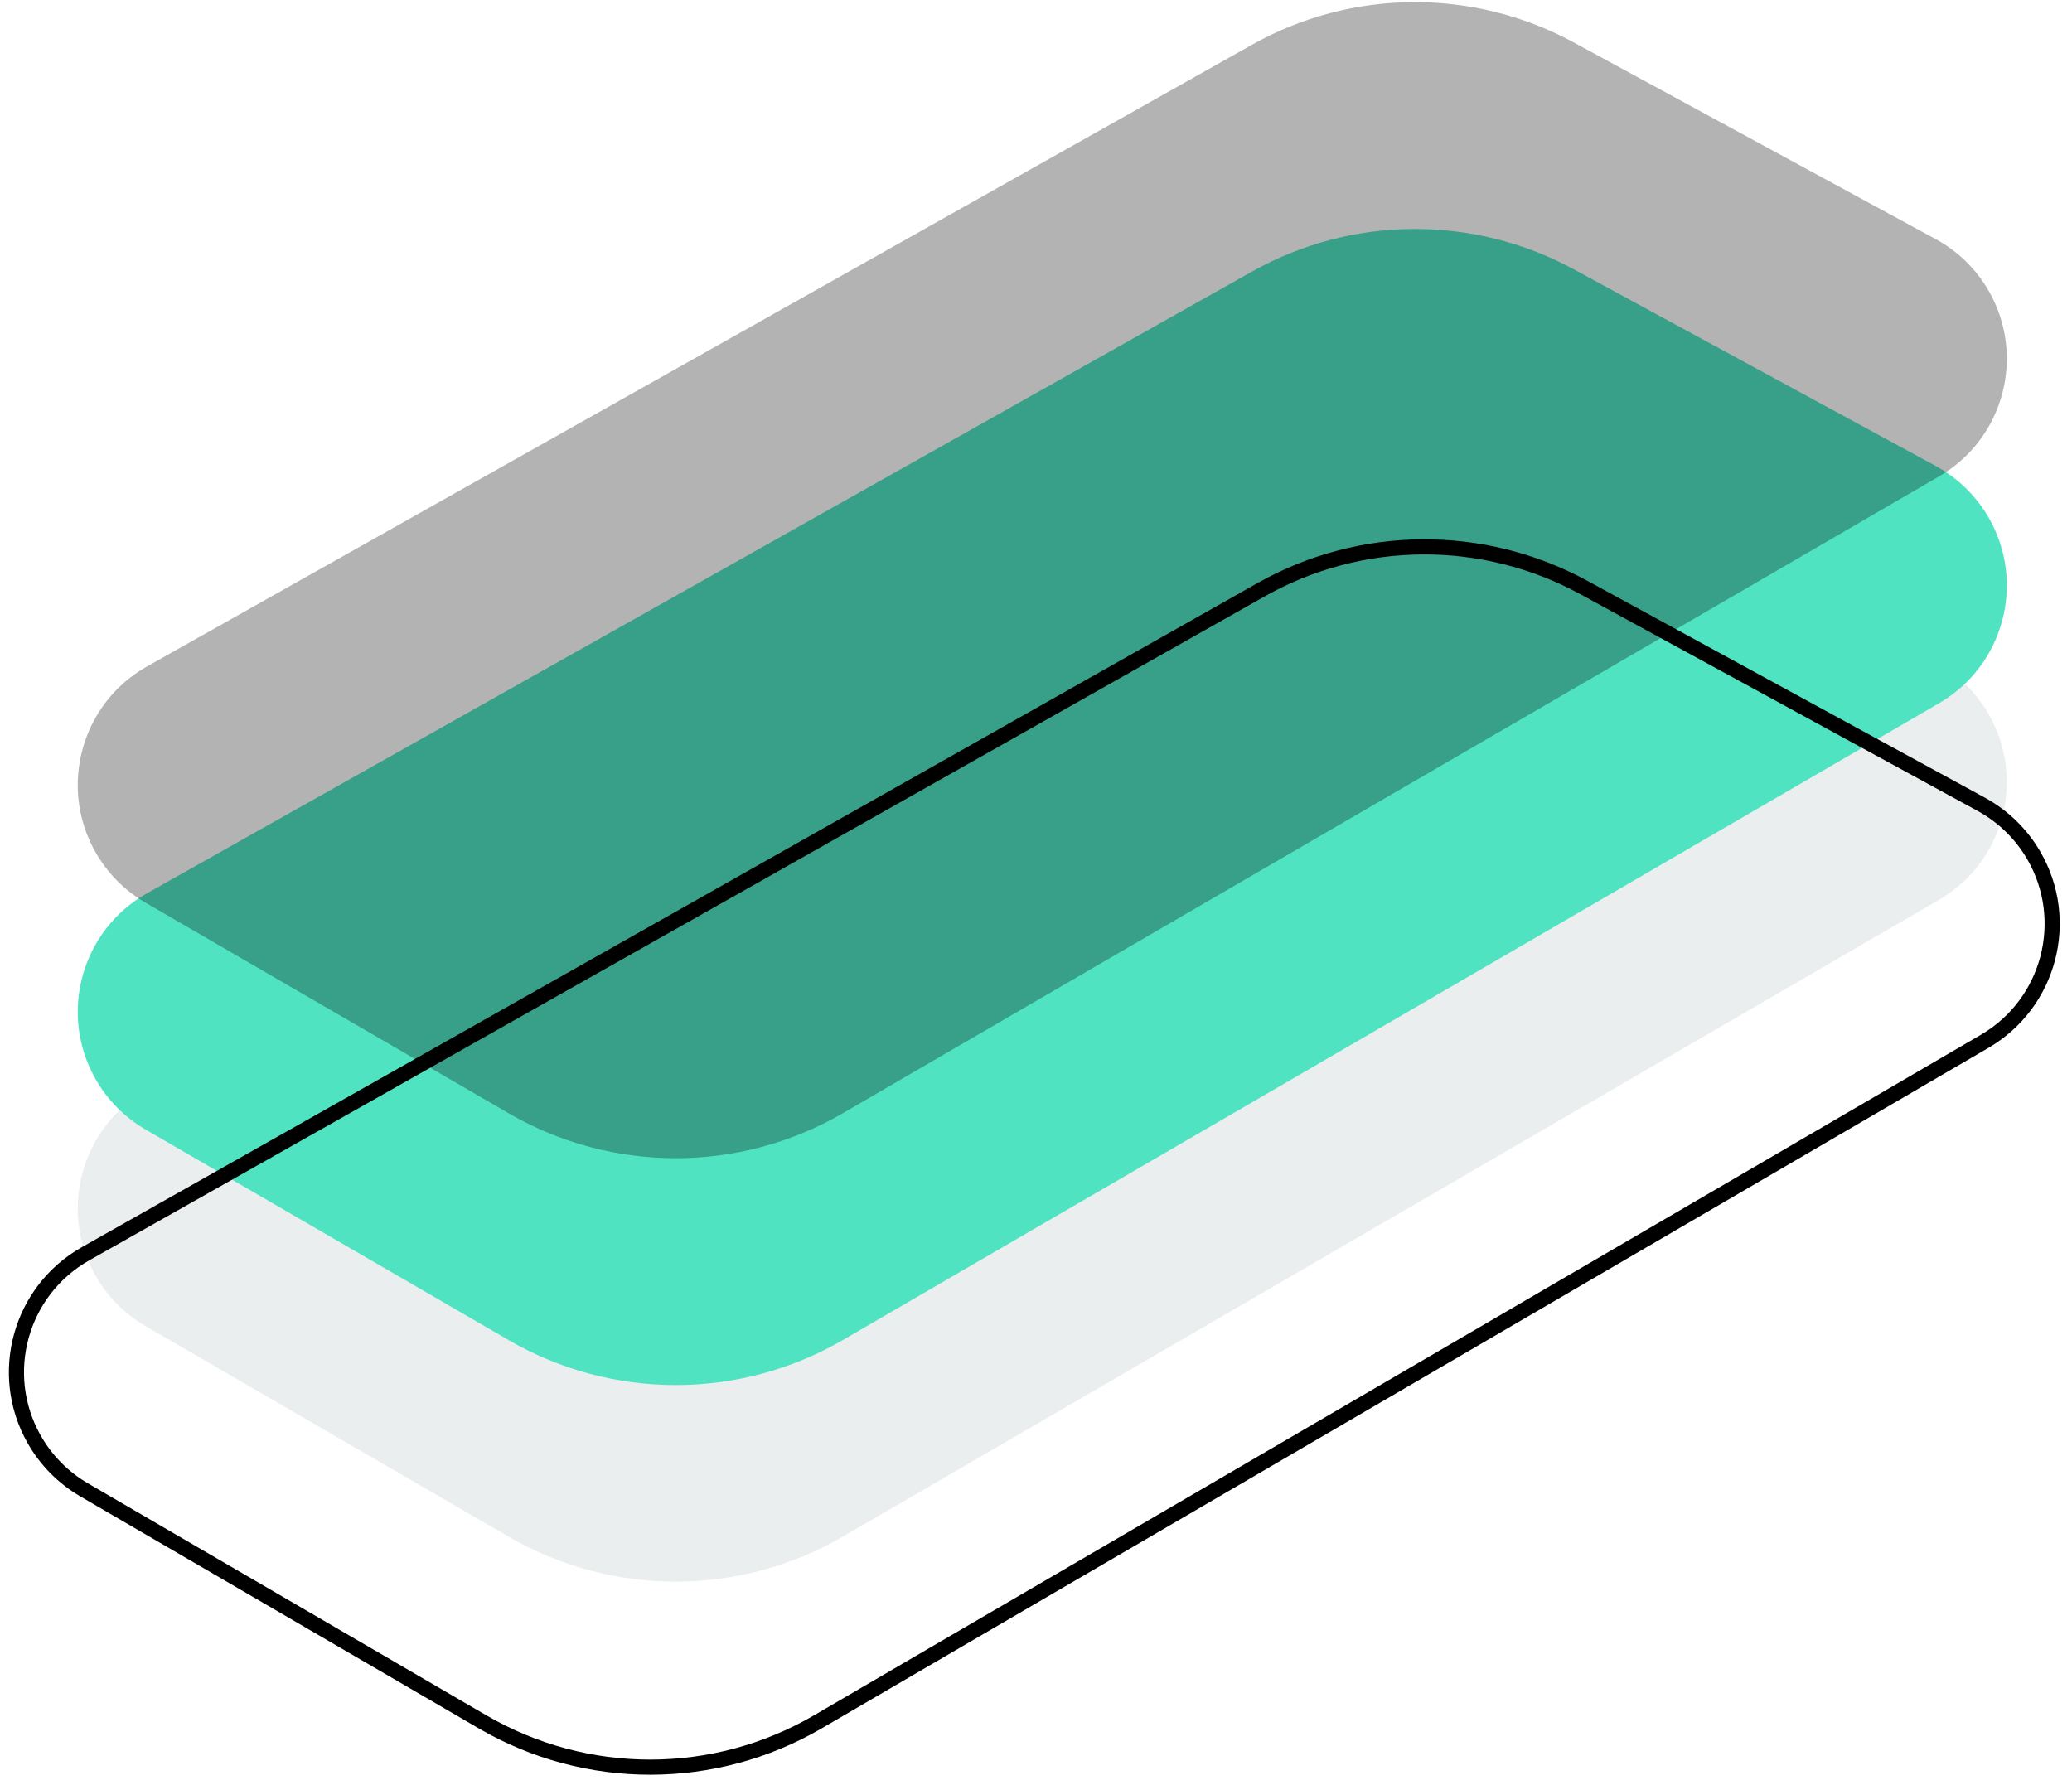
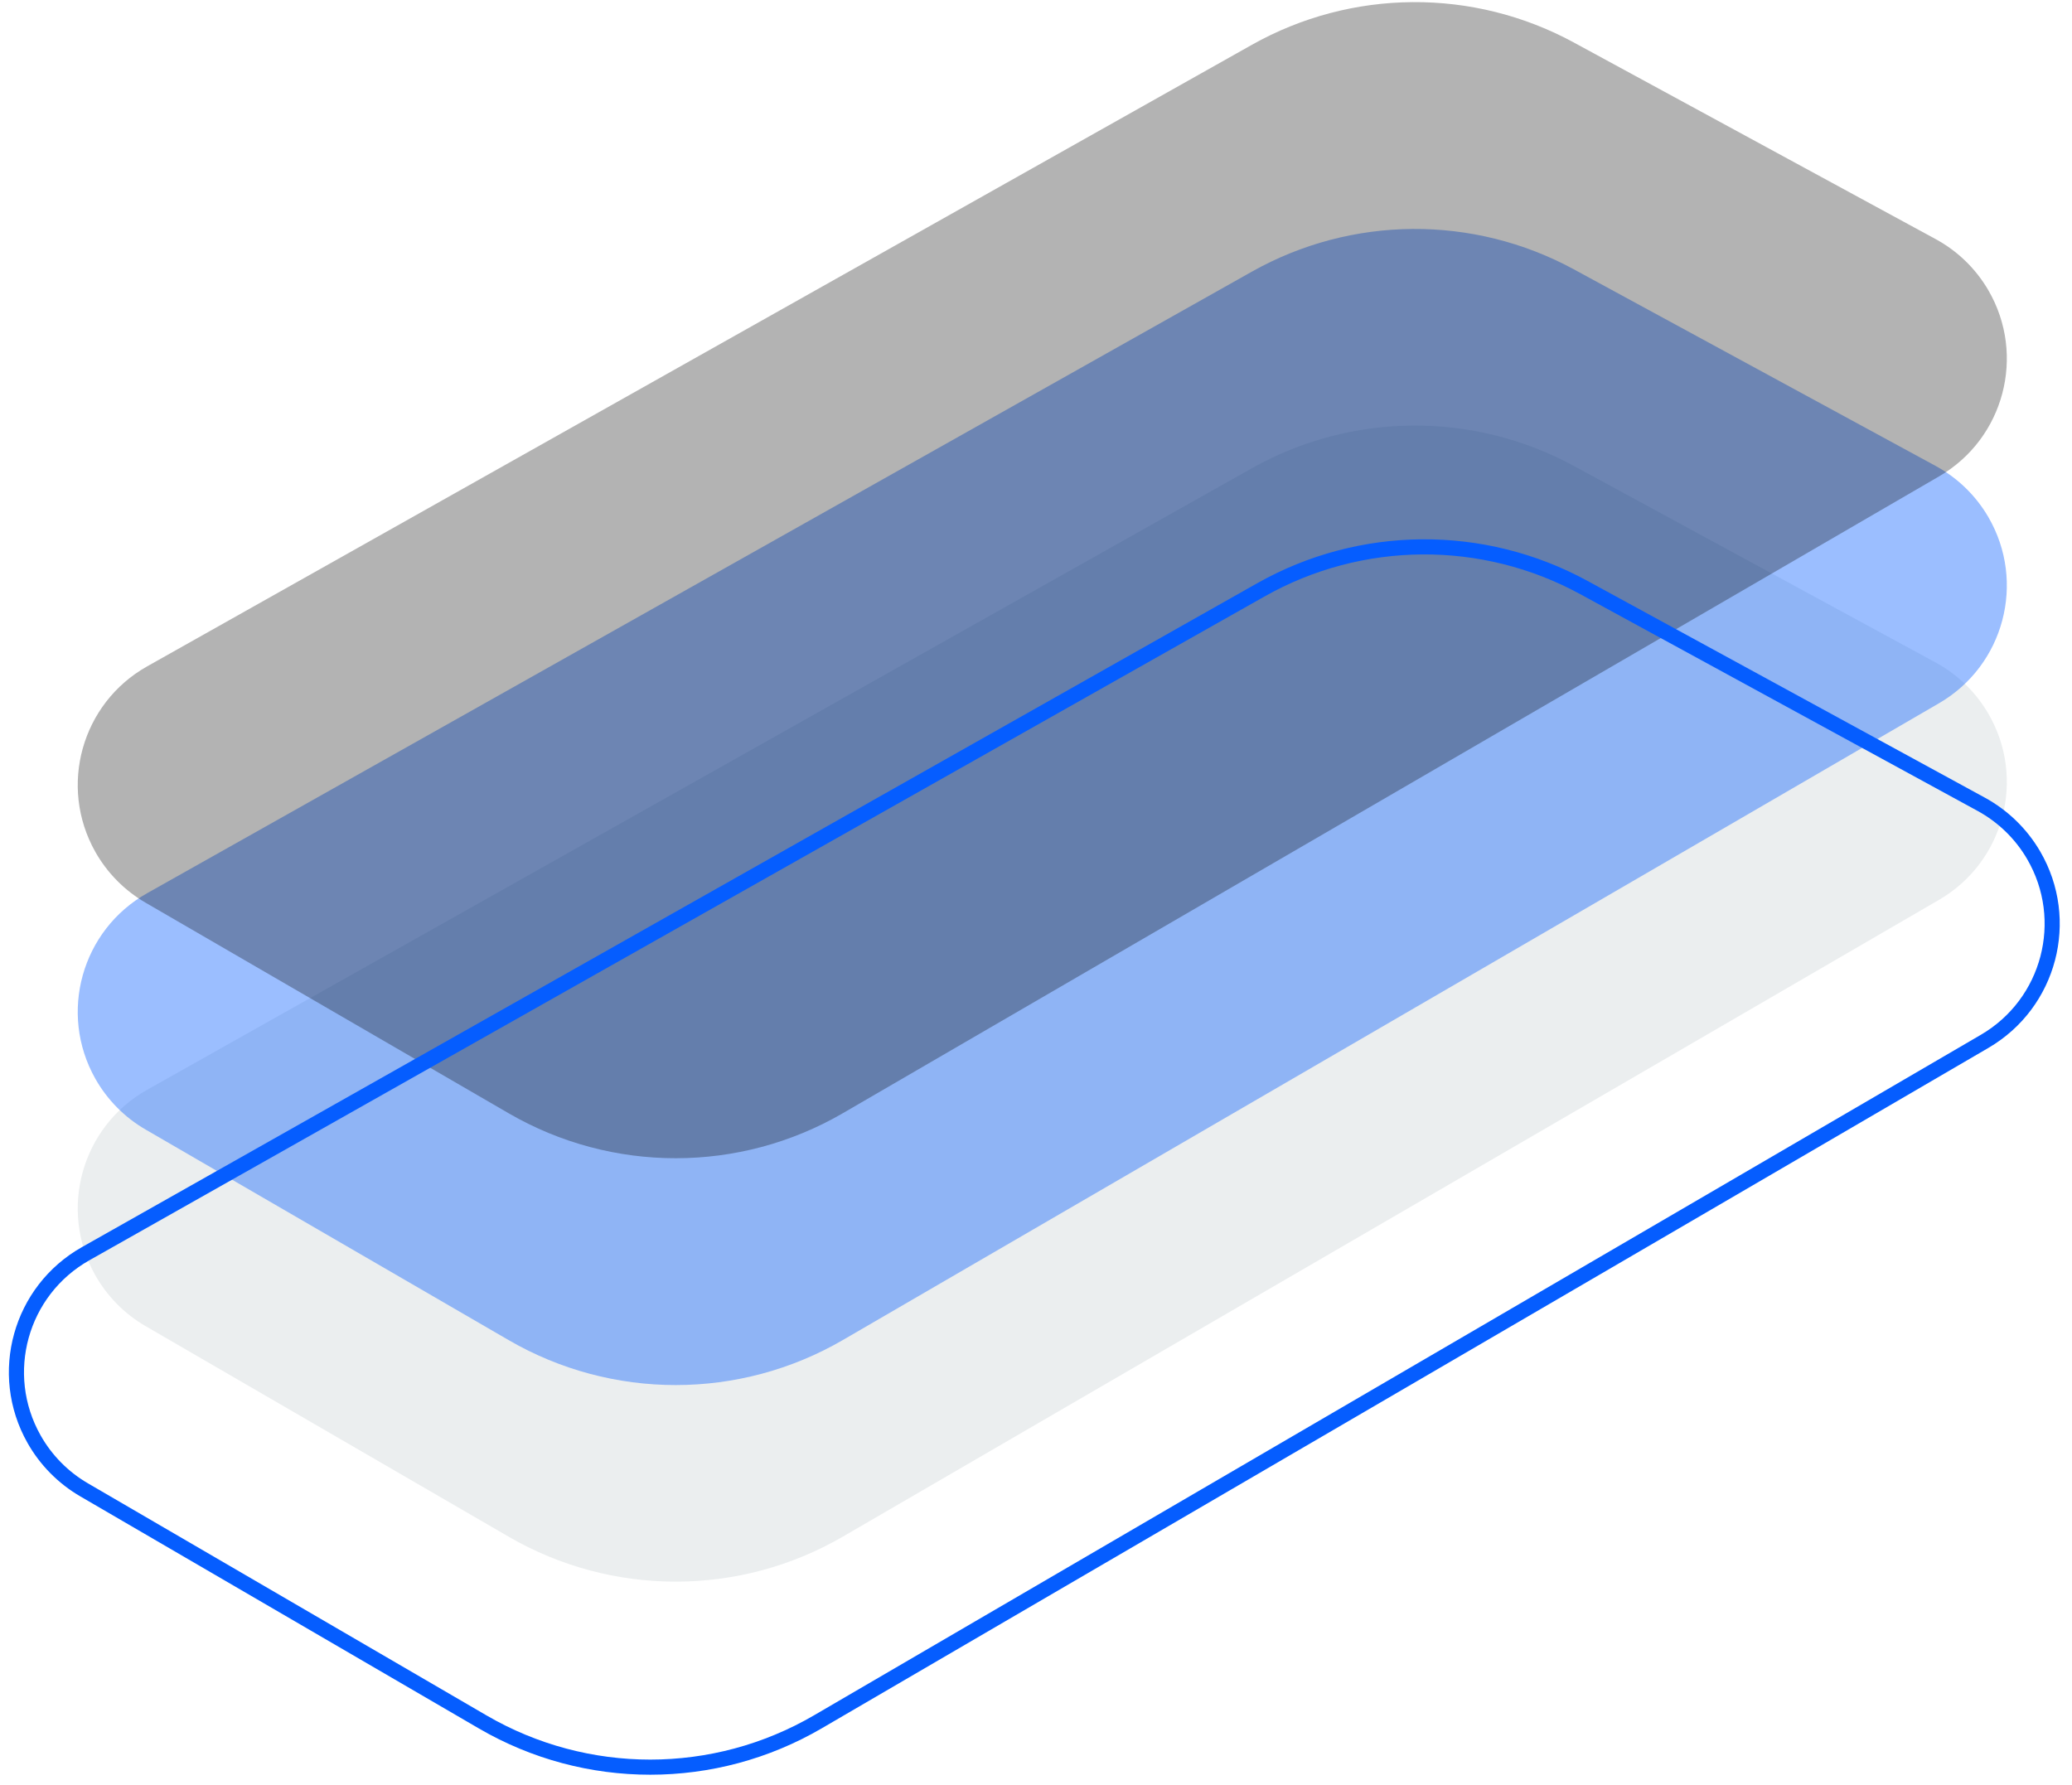
<svg xmlns="http://www.w3.org/2000/svg" width="137px" height="118px" viewBox="0 0 137 118" version="1.1">
  <g id="button" stroke="none" stroke-width="1" fill="none" fill-rule="evenodd">
    <g transform="translate(-8, -3)">
      <g id="colour-layers" transform="translate(4, 0)">
        <path d="M86.767,33.967 L13.728,75.066 C9.396,77.504 7.861,82.992 10.298,87.324 C11.087,88.724 12.236,89.889 13.626,90.695 L37.638,104.623 C44.469,108.585 52.9,108.582 59.728,104.615 L132.211,62.502 C136.509,60.005 137.969,54.497 135.472,50.199 C134.643,48.772 133.437,47.601 131.987,46.813 L108.061,33.81 C101.409,30.195 93.365,30.254 86.767,33.967 Z" id="Path-Copy-3" fill="#EBEEEF" style="mix-blend-mode: multiply;" />
-         <path d="M86.767,20.967 L13.728,62.066 C9.396,64.504 7.861,69.992 10.298,74.324 C11.087,75.724 12.236,76.889 13.626,77.695 L37.638,91.623 C44.469,95.585 52.9,95.582 59.728,91.615 L132.211,49.502 C136.509,47.005 137.969,41.497 135.472,37.199 C134.643,35.772 133.437,34.601 131.987,33.813 L108.061,20.81 C101.409,17.195 93.365,17.254 86.767,20.967 Z" id="Path-Copy-2" fill="#50E3C2" />
+         <path d="M86.767,20.967 L13.728,62.066 C9.396,64.504 7.861,69.992 10.298,74.324 C11.087,75.724 12.236,76.889 13.626,77.695 L37.638,91.623 C44.469,95.585 52.9,95.582 59.728,91.615 L132.211,49.502 C136.509,47.005 137.969,41.497 135.472,37.199 C134.643,35.772 133.437,34.601 131.987,33.813 L108.061,20.81 C101.409,17.195 93.365,17.254 86.767,20.967 Z" id="Path-Copy-2" fill="hsla(219, 100%, 51%, 0.4)" />
        <path d="M86.767,5.967 L13.728,47.066 C9.396,49.504 7.861,54.992 10.298,59.324 C11.087,60.724 12.236,61.889 13.626,62.695 L37.638,76.623 C44.469,80.585 52.9,80.582 59.728,76.615 L132.211,34.502 C136.509,32.005 137.969,26.497 135.472,22.199 C134.643,20.772 133.437,19.601 131.987,18.813 L108.061,5.81 C101.409,2.195 93.365,2.254 86.767,5.967 Z" id="Path-Copy-6" fill-opacity="0.3" fill="#000000" style="mix-blend-mode: multiply;" />
      </g>
-       <path d="M91.365,42.008 L13.661,85.906 C9.333,88.351 7.807,93.842 10.252,98.169 C11.037,99.56 12.179,100.716 13.559,101.52 L39.92,116.871 C46.768,120.858 55.231,120.855 62.075,116.863 L139.224,71.862 C143.517,69.358 144.967,63.847 142.463,59.553 C141.637,58.137 140.439,56.973 139,56.187 L112.723,41.851 C106.054,38.212 97.979,38.271 91.365,42.008 Z" stroke="#000000" />
+       <path d="M91.365,42.008 L13.661,85.906 C9.333,88.351 7.807,93.842 10.252,98.169 C11.037,99.56 12.179,100.716 13.559,101.52 L39.92,116.871 C46.768,120.858 55.231,120.855 62.075,116.863 L139.224,71.862 C143.517,69.358 144.967,63.847 142.463,59.553 C141.637,58.137 140.439,56.973 139,56.187 L112.723,41.851 C106.054,38.212 97.979,38.271 91.365,42.008 Z" stroke="hsla(219, 100%, 51%, 1)" />
    </g>
  </g>
</svg>
